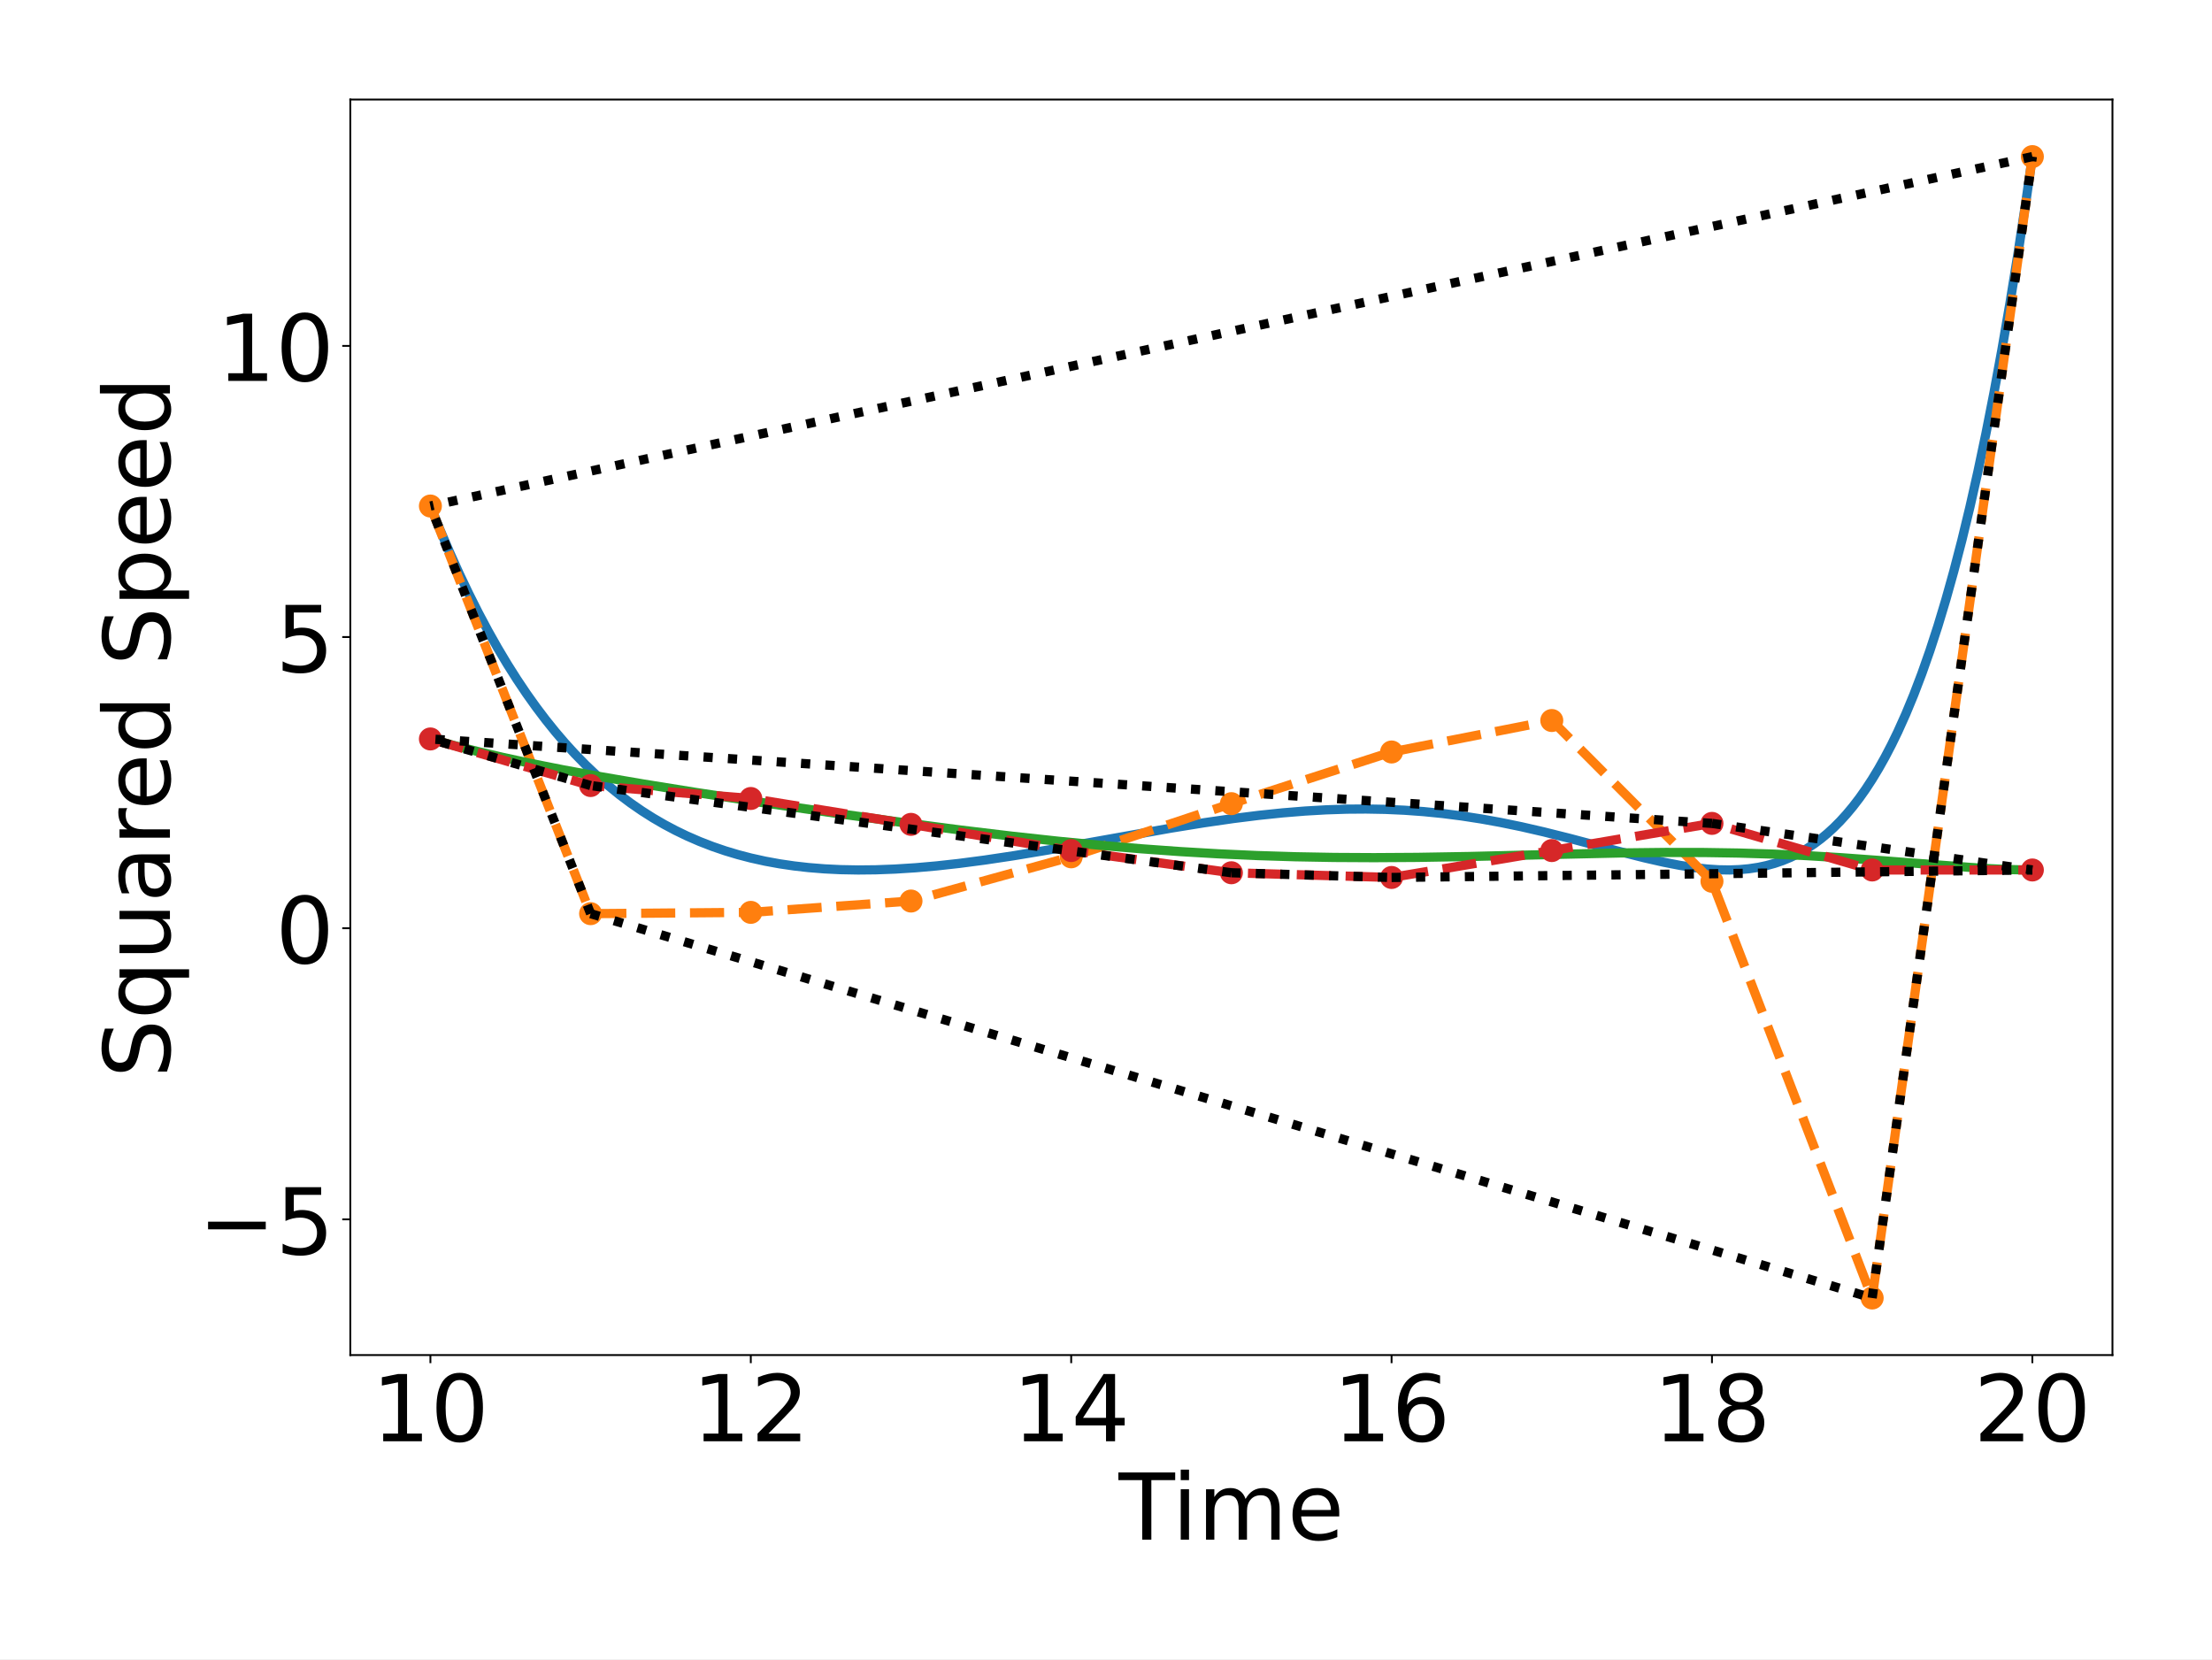
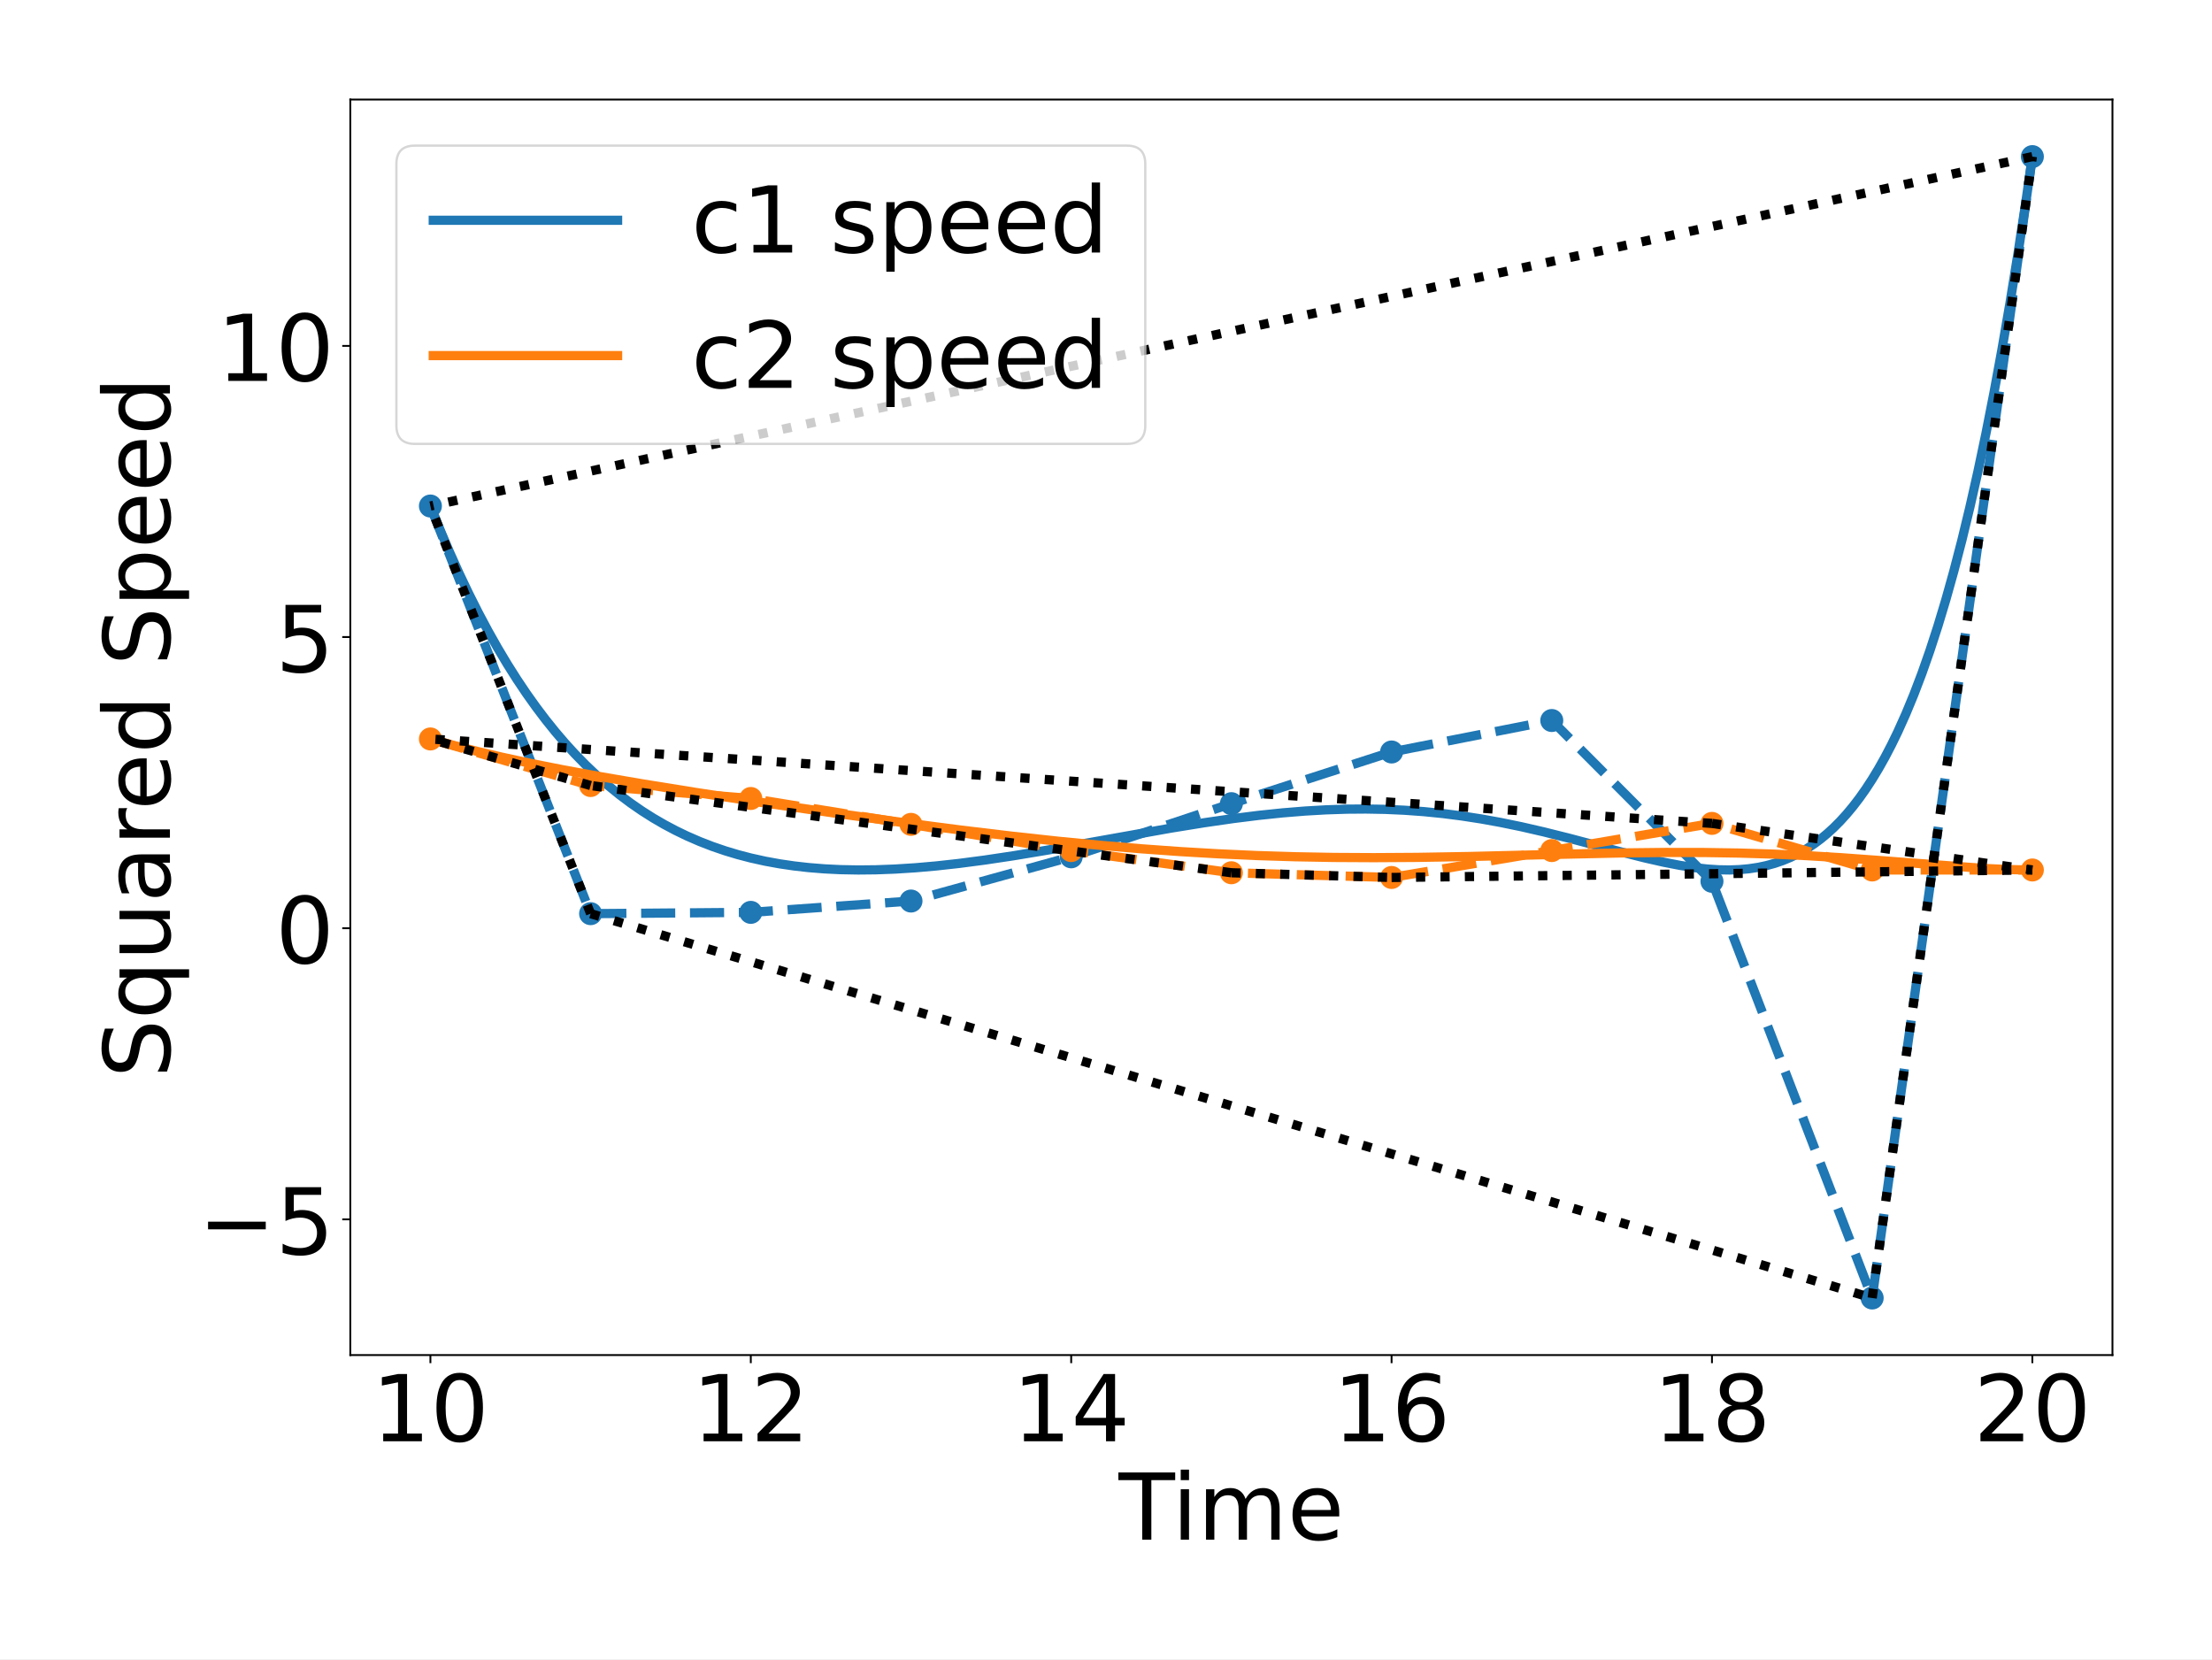
<svg xmlns="http://www.w3.org/2000/svg" xmlns:xlink="http://www.w3.org/1999/xlink" height="720pt" version="1.1" viewBox="0 0 959.976 720" width="959.976pt">
  <defs>
    <style type="text/css">
*{stroke-linecap:butt;stroke-linejoin:round;}
  </style>
  </defs>
  <g id="figure_1">
    <g id="patch_1">
      <path d="M 0 720  L 959.976 720  L 959.976 0  L 0 0  z " style="fill:#ffffff;" />
    </g>
    <g id="axes_1">
      <g id="patch_2">
        <path d="M 152.03 588.04  L 916.776 588.04  L 916.776 43.2  L 152.03 43.2  z " style="fill:#ffffff;" />
      </g>
      <g id="matplotlib.axis_1">
        <g id="xtick_1">
          <g id="line2d_1">
            <defs>
-               <path d="M 0 0  L 0 3.5  " id="m58538acb0f" style="stroke:#000000;stroke-width:0.8;" />
-             </defs>
-             <g>
-               <use style="stroke:#000000;stroke-width:0.8;" x="186.791" xlink:href="#m58538acb0f" y="588.04" />
+               <path d="M 0 0  L 0 3.5  " id="m98edae0e9a" style="stroke:#000000;stroke-width:0.8;" />
+             </defs>
+             <g>
+               <use style="stroke:#000000;stroke-width:0.8;" x="186.791" xlink:href="#m98edae0e9a" y="588.04" />
            </g>
          </g>
          <g id="text_1">
            <defs>
              <path d="M 12.406 8.297  L 28.516 8.297  L 28.516 63.922  L 10.984 60.406  L 10.984 69.391  L 28.422 72.906  L 38.281 72.906  L 38.281 8.297  L 54.391 8.297  L 54.391 0  L 12.406 0  z " id="DejaVuSans-49" />
              <path d="M 31.781 66.406  Q 24.172 66.406 20.328 58.906  Q 16.5 51.422 16.5 36.375  Q 16.5 21.391 20.328 13.891  Q 24.172 6.391 31.781 6.391  Q 39.453 6.391 43.281 13.891  Q 47.125 21.391 47.125 36.375  Q 47.125 51.422 43.281 58.906  Q 39.453 66.406 31.781 66.406  z M 31.781 74.219  Q 44.047 74.219 50.516 64.516  Q 56.984 54.828 56.984 36.375  Q 56.984 17.969 50.516 8.266  Q 44.047 -1.422 31.781 -1.422  Q 19.531 -1.422 13.062 8.266  Q 6.594 17.969 6.594 36.375  Q 6.594 54.828 13.062 64.516  Q 19.531 74.219 31.781 74.219  z " id="DejaVuSans-48" />
            </defs>
            <g transform="translate(161.3412 625.4338)scale(0.4 -0.4)">
              <use xlink:href="#DejaVuSans-49" />
              <use x="63.623" xlink:href="#DejaVuSans-48" />
            </g>
          </g>
        </g>
        <g id="xtick_2">
          <g id="line2d_2">
            <g>
-               <use style="stroke:#000000;stroke-width:0.8;" x="325.836" xlink:href="#m58538acb0f" y="588.04" />
+               <use style="stroke:#000000;stroke-width:0.8;" x="325.836" xlink:href="#m98edae0e9a" y="588.04" />
            </g>
          </g>
          <g id="text_2">
            <defs>
              <path d="M 19.188 8.297  L 53.609 8.297  L 53.609 0  L 7.328 0  L 7.328 8.297  Q 12.938 14.109 22.625 23.891  Q 32.328 33.688 34.812 36.531  Q 39.547 41.844 41.422 45.531  Q 43.312 49.219 43.312 52.781  Q 43.312 58.594 39.234 62.25  Q 35.156 65.922 28.609 65.922  Q 23.969 65.922 18.812 64.312  Q 13.672 62.703 7.812 59.422  L 7.812 69.391  Q 13.766 71.781 18.938 73  Q 24.125 74.219 28.422 74.219  Q 39.75 74.219 46.484 68.547  Q 53.219 62.891 53.219 53.422  Q 53.219 48.922 51.531 44.891  Q 49.859 40.875 45.406 35.406  Q 44.188 33.984 37.641 27.219  Q 31.109 20.453 19.188 8.297  z " id="DejaVuSans-50" />
            </defs>
            <g transform="translate(300.3859 625.4338)scale(0.4 -0.4)">
              <use xlink:href="#DejaVuSans-49" />
              <use x="63.623" xlink:href="#DejaVuSans-50" />
            </g>
          </g>
        </g>
        <g id="xtick_3">
          <g id="line2d_3">
            <g>
-               <use style="stroke:#000000;stroke-width:0.8;" x="464.881" xlink:href="#m58538acb0f" y="588.04" />
+               <use style="stroke:#000000;stroke-width:0.8;" x="464.881" xlink:href="#m98edae0e9a" y="588.04" />
            </g>
          </g>
          <g id="text_3">
            <defs>
              <path d="M 37.797 64.312  L 12.891 25.391  L 37.797 25.391  z M 35.203 72.906  L 47.609 72.906  L 47.609 25.391  L 58.016 25.391  L 58.016 17.188  L 47.609 17.188  L 47.609 0  L 37.797 0  L 37.797 17.188  L 4.891 17.188  L 4.891 26.703  z " id="DejaVuSans-52" />
            </defs>
            <g transform="translate(439.4306 625.4338)scale(0.4 -0.4)">
              <use xlink:href="#DejaVuSans-49" />
              <use x="63.623" xlink:href="#DejaVuSans-52" />
            </g>
          </g>
        </g>
        <g id="xtick_4">
          <g id="line2d_4">
            <g>
-               <use style="stroke:#000000;stroke-width:0.8;" x="603.925" xlink:href="#m58538acb0f" y="588.04" />
+               <use style="stroke:#000000;stroke-width:0.8;" x="603.925" xlink:href="#m98edae0e9a" y="588.04" />
            </g>
          </g>
          <g id="text_4">
            <defs>
              <path d="M 33.016 40.375  Q 26.375 40.375 22.484 35.828  Q 18.609 31.297 18.609 23.391  Q 18.609 15.531 22.484 10.953  Q 26.375 6.391 33.016 6.391  Q 39.656 6.391 43.531 10.953  Q 47.406 15.531 47.406 23.391  Q 47.406 31.297 43.531 35.828  Q 39.656 40.375 33.016 40.375  z M 52.594 71.297  L 52.594 62.312  Q 48.875 64.062 45.094 64.984  Q 41.312 65.922 37.594 65.922  Q 27.828 65.922 22.672 59.328  Q 17.531 52.734 16.797 39.406  Q 19.672 43.656 24.016 45.922  Q 28.375 48.188 33.594 48.188  Q 44.578 48.188 50.953 41.516  Q 57.328 34.859 57.328 23.391  Q 57.328 12.156 50.688 5.359  Q 44.047 -1.422 33.016 -1.422  Q 20.359 -1.422 13.672 8.266  Q 6.984 17.969 6.984 36.375  Q 6.984 53.656 15.188 63.938  Q 23.391 74.219 37.203 74.219  Q 40.922 74.219 44.703 73.484  Q 48.484 72.75 52.594 71.297  z " id="DejaVuSans-54" />
            </defs>
            <g transform="translate(578.4754 625.4338)scale(0.4 -0.4)">
              <use xlink:href="#DejaVuSans-49" />
              <use x="63.623" xlink:href="#DejaVuSans-54" />
            </g>
          </g>
        </g>
        <g id="xtick_5">
          <g id="line2d_5">
            <g>
-               <use style="stroke:#000000;stroke-width:0.8;" x="742.97" xlink:href="#m58538acb0f" y="588.04" />
+               <use style="stroke:#000000;stroke-width:0.8;" x="742.97" xlink:href="#m98edae0e9a" y="588.04" />
            </g>
          </g>
          <g id="text_5">
            <defs>
              <path d="M 31.781 34.625  Q 24.75 34.625 20.719 30.859  Q 16.703 27.094 16.703 20.516  Q 16.703 13.922 20.719 10.156  Q 24.75 6.391 31.781 6.391  Q 38.812 6.391 42.859 10.172  Q 46.922 13.969 46.922 20.516  Q 46.922 27.094 42.891 30.859  Q 38.875 34.625 31.781 34.625  z M 21.922 38.812  Q 15.578 40.375 12.031 44.719  Q 8.5 49.078 8.5 55.328  Q 8.5 64.062 14.719 69.141  Q 20.953 74.219 31.781 74.219  Q 42.672 74.219 48.875 69.141  Q 55.078 64.062 55.078 55.328  Q 55.078 49.078 51.531 44.719  Q 48 40.375 41.703 38.812  Q 48.828 37.156 52.797 32.312  Q 56.781 27.484 56.781 20.516  Q 56.781 9.906 50.312 4.234  Q 43.844 -1.422 31.781 -1.422  Q 19.734 -1.422 13.25 4.234  Q 6.781 9.906 6.781 20.516  Q 6.781 27.484 10.781 32.312  Q 14.797 37.156 21.922 38.812  z M 18.312 54.391  Q 18.312 48.734 21.844 45.562  Q 25.391 42.391 31.781 42.391  Q 38.141 42.391 41.719 45.562  Q 45.312 48.734 45.312 54.391  Q 45.312 60.062 41.719 63.234  Q 38.141 66.406 31.781 66.406  Q 25.391 66.406 21.844 63.234  Q 18.312 60.062 18.312 54.391  z " id="DejaVuSans-56" />
            </defs>
            <g transform="translate(717.5201 625.4338)scale(0.4 -0.4)">
              <use xlink:href="#DejaVuSans-49" />
              <use x="63.623" xlink:href="#DejaVuSans-56" />
            </g>
          </g>
        </g>
        <g id="xtick_6">
          <g id="line2d_6">
            <g>
-               <use style="stroke:#000000;stroke-width:0.8;" x="882.015" xlink:href="#m58538acb0f" y="588.04" />
+               <use style="stroke:#000000;stroke-width:0.8;" x="882.015" xlink:href="#m98edae0e9a" y="588.04" />
            </g>
          </g>
          <g id="text_6">
            <g transform="translate(856.5648 625.4338)scale(0.4 -0.4)">
              <use xlink:href="#DejaVuSans-50" />
              <use x="63.623" xlink:href="#DejaVuSans-48" />
            </g>
          </g>
        </g>
        <g id="text_7">
          <defs>
            <path d="M -0.297 72.906  L 61.375 72.906  L 61.375 64.594  L 35.5 64.594  L 35.5 0  L 25.594 0  L 25.594 64.594  L -0.297 64.594  z " id="DejaVuSans-84" />
            <path d="M 9.422 54.688  L 18.406 54.688  L 18.406 0  L 9.422 0  z M 9.422 75.984  L 18.406 75.984  L 18.406 64.594  L 9.422 64.594  z " id="DejaVuSans-105" />
            <path d="M 52 44.188  Q 55.375 50.25 60.062 53.125  Q 64.75 56 71.094 56  Q 79.641 56 84.281 50.016  Q 88.922 44.047 88.922 33.016  L 88.922 0  L 79.891 0  L 79.891 32.719  Q 79.891 40.578 77.094 44.375  Q 74.312 48.188 68.609 48.188  Q 61.625 48.188 57.562 43.547  Q 53.516 38.922 53.516 30.906  L 53.516 0  L 44.484 0  L 44.484 32.719  Q 44.484 40.625 41.703 44.406  Q 38.922 48.188 33.109 48.188  Q 26.219 48.188 22.156 43.531  Q 18.109 38.875 18.109 30.906  L 18.109 0  L 9.078 0  L 9.078 54.688  L 18.109 54.688  L 18.109 46.188  Q 21.188 51.219 25.484 53.609  Q 29.781 56 35.688 56  Q 41.656 56 45.828 52.969  Q 50 49.953 52 44.188  z " id="DejaVuSans-109" />
            <path d="M 56.203 29.594  L 56.203 25.203  L 14.891 25.203  Q 15.484 15.922 20.484 11.062  Q 25.484 6.203 34.422 6.203  Q 39.594 6.203 44.453 7.469  Q 49.312 8.734 54.109 11.281  L 54.109 2.781  Q 49.266 0.734 44.188 -0.344  Q 39.109 -1.422 33.891 -1.422  Q 20.797 -1.422 13.156 6.188  Q 5.516 13.812 5.516 26.812  Q 5.516 40.234 12.766 48.109  Q 20.016 56 32.328 56  Q 43.359 56 49.781 48.891  Q 56.203 41.797 56.203 29.594  z M 47.219 32.234  Q 47.125 39.594 43.094 43.984  Q 39.062 48.391 32.422 48.391  Q 24.906 48.391 20.391 44.141  Q 15.875 39.891 15.188 32.172  z " id="DejaVuSans-101" />
          </defs>
          <g transform="translate(485.4686 668.1463)scale(0.4 -0.4)">
            <use xlink:href="#DejaVuSans-84" />
            <use x="57.959" xlink:href="#DejaVuSans-105" />
            <use x="85.742" xlink:href="#DejaVuSans-109" />
            <use x="183.154" xlink:href="#DejaVuSans-101" />
          </g>
        </g>
      </g>
      <g id="matplotlib.axis_2">
        <g id="ytick_1">
          <g id="line2d_7">
            <defs>
-               <path d="M 0 0  L -3.5 0  " id="mdef834d5b6" style="stroke:#000000;stroke-width:0.8;" />
-             </defs>
-             <g>
-               <use style="stroke:#000000;stroke-width:0.8;" x="152.03" xlink:href="#mdef834d5b6" y="529.159" />
+               <path d="M 0 0  L -3.5 0  " id="mde7b6e616e" style="stroke:#000000;stroke-width:0.8;" />
+             </defs>
+             <g>
+               <use style="stroke:#000000;stroke-width:0.8;" x="152.03" xlink:href="#mde7b6e616e" y="529.159" />
            </g>
          </g>
          <g id="text_8">
            <defs>
              <path d="M 10.594 35.5  L 73.188 35.5  L 73.188 27.203  L 10.594 27.203  z " id="DejaVuSans-8722" />
              <path d="M 10.797 72.906  L 49.516 72.906  L 49.516 64.594  L 19.828 64.594  L 19.828 46.734  Q 21.969 47.469 24.109 47.828  Q 26.266 48.188 28.422 48.188  Q 40.625 48.188 47.75 41.5  Q 54.891 34.812 54.891 23.391  Q 54.891 11.625 47.562 5.094  Q 40.234 -1.422 26.906 -1.422  Q 22.312 -1.422 17.547 -0.641  Q 12.797 0.141 7.719 1.703  L 7.719 11.625  Q 12.109 9.234 16.797 8.062  Q 21.484 6.891 26.703 6.891  Q 35.156 6.891 40.078 11.328  Q 45.016 15.766 45.016 23.391  Q 45.016 31 40.078 35.438  Q 35.156 39.891 26.703 39.891  Q 22.75 39.891 18.812 39.016  Q 14.891 38.141 10.797 36.281  z " id="DejaVuSans-53" />
            </defs>
            <g transform="translate(86.06125 544.3557)scale(0.4 -0.4)">
              <use xlink:href="#DejaVuSans-8722" />
              <use x="83.789" xlink:href="#DejaVuSans-53" />
            </g>
          </g>
        </g>
        <g id="ytick_2">
          <g id="line2d_8">
            <g>
-               <use style="stroke:#000000;stroke-width:0.8;" x="152.03" xlink:href="#mdef834d5b6" y="402.805" />
+               <use style="stroke:#000000;stroke-width:0.8;" x="152.03" xlink:href="#mde7b6e616e" y="402.805" />
            </g>
          </g>
          <g id="text_9">
            <g transform="translate(119.58 418.0014)scale(0.4 -0.4)">
              <use xlink:href="#DejaVuSans-48" />
            </g>
          </g>
        </g>
        <g id="ytick_3">
          <g id="line2d_9">
            <g>
-               <use style="stroke:#000000;stroke-width:0.8;" x="152.03" xlink:href="#mdef834d5b6" y="276.45" />
+               <use style="stroke:#000000;stroke-width:0.8;" x="152.03" xlink:href="#mde7b6e616e" y="276.45" />
            </g>
          </g>
          <g id="text_10">
            <g transform="translate(119.58 291.647)scale(0.4 -0.4)">
              <use xlink:href="#DejaVuSans-53" />
            </g>
          </g>
        </g>
        <g id="ytick_4">
          <g id="line2d_10">
            <g>
-               <use style="stroke:#000000;stroke-width:0.8;" x="152.03" xlink:href="#mdef834d5b6" y="150.096" />
+               <use style="stroke:#000000;stroke-width:0.8;" x="152.03" xlink:href="#mde7b6e616e" y="150.096" />
            </g>
          </g>
          <g id="text_11">
            <g transform="translate(94.13 165.2927)scale(0.4 -0.4)">
              <use xlink:href="#DejaVuSans-49" />
              <use x="63.623" xlink:href="#DejaVuSans-48" />
            </g>
          </g>
        </g>
        <g id="text_12">
          <defs>
            <path d="M 53.516 70.516  L 53.516 60.891  Q 47.906 63.578 42.922 64.891  Q 37.938 66.219 33.297 66.219  Q 25.25 66.219 20.875 63.094  Q 16.5 59.969 16.5 54.203  Q 16.5 49.359 19.406 46.891  Q 22.312 44.438 30.422 42.922  L 36.375 41.703  Q 47.406 39.594 52.656 34.297  Q 57.906 29 57.906 20.125  Q 57.906 9.516 50.797 4.047  Q 43.703 -1.422 29.984 -1.422  Q 24.812 -1.422 18.969 -0.25  Q 13.141 0.922 6.891 3.219  L 6.891 13.375  Q 12.891 10.016 18.656 8.297  Q 24.422 6.594 29.984 6.594  Q 38.422 6.594 43.016 9.906  Q 47.609 13.234 47.609 19.391  Q 47.609 24.75 44.312 27.781  Q 41.016 30.812 33.5 32.328  L 27.484 33.5  Q 16.453 35.688 11.516 40.375  Q 6.594 45.062 6.594 53.422  Q 6.594 63.094 13.406 68.656  Q 20.219 74.219 32.172 74.219  Q 37.312 74.219 42.625 73.281  Q 47.953 72.359 53.516 70.516  z " id="DejaVuSans-83" />
            <path d="M 14.797 27.297  Q 14.797 17.391 18.875 11.75  Q 22.953 6.109 30.078 6.109  Q 37.203 6.109 41.297 11.75  Q 45.406 17.391 45.406 27.297  Q 45.406 37.203 41.297 42.844  Q 37.203 48.484 30.078 48.484  Q 22.953 48.484 18.875 42.844  Q 14.797 37.203 14.797 27.297  z M 45.406 8.203  Q 42.578 3.328 38.25 0.953  Q 33.938 -1.422 27.875 -1.422  Q 17.969 -1.422 11.734 6.484  Q 5.516 14.406 5.516 27.297  Q 5.516 40.188 11.734 48.094  Q 17.969 56 27.875 56  Q 33.938 56 38.25 53.625  Q 42.578 51.266 45.406 46.391  L 45.406 54.688  L 54.391 54.688  L 54.391 -20.797  L 45.406 -20.797  z " id="DejaVuSans-113" />
            <path d="M 8.5 21.578  L 8.5 54.688  L 17.484 54.688  L 17.484 21.922  Q 17.484 14.156 20.5 10.266  Q 23.531 6.391 29.594 6.391  Q 36.859 6.391 41.078 11.031  Q 45.312 15.672 45.312 23.688  L 45.312 54.688  L 54.297 54.688  L 54.297 0  L 45.312 0  L 45.312 8.406  Q 42.047 3.422 37.719 1  Q 33.406 -1.422 27.688 -1.422  Q 18.266 -1.422 13.375 4.438  Q 8.5 10.297 8.5 21.578  z M 31.109 56  z " id="DejaVuSans-117" />
            <path d="M 34.281 27.484  Q 23.391 27.484 19.188 25  Q 14.984 22.516 14.984 16.5  Q 14.984 11.719 18.141 8.906  Q 21.297 6.109 26.703 6.109  Q 34.188 6.109 38.703 11.406  Q 43.219 16.703 43.219 25.484  L 43.219 27.484  z M 52.203 31.203  L 52.203 0  L 43.219 0  L 43.219 8.297  Q 40.141 3.328 35.547 0.953  Q 30.953 -1.422 24.312 -1.422  Q 15.922 -1.422 10.953 3.297  Q 6 8.016 6 15.922  Q 6 25.141 12.172 29.828  Q 18.359 34.516 30.609 34.516  L 43.219 34.516  L 43.219 35.406  Q 43.219 41.609 39.141 45  Q 35.062 48.391 27.688 48.391  Q 23 48.391 18.547 47.266  Q 14.109 46.141 10.016 43.891  L 10.016 52.203  Q 14.938 54.109 19.578 55.047  Q 24.219 56 28.609 56  Q 40.484 56 46.344 49.844  Q 52.203 43.703 52.203 31.203  z " id="DejaVuSans-97" />
            <path d="M 41.109 46.297  Q 39.594 47.172 37.812 47.578  Q 36.031 48 33.891 48  Q 26.266 48 22.188 43.047  Q 18.109 38.094 18.109 28.812  L 18.109 0  L 9.078 0  L 9.078 54.688  L 18.109 54.688  L 18.109 46.188  Q 20.953 51.172 25.484 53.578  Q 30.031 56 36.531 56  Q 37.453 56 38.578 55.875  Q 39.703 55.766 41.062 55.516  z " id="DejaVuSans-114" />
            <path d="M 45.406 46.391  L 45.406 75.984  L 54.391 75.984  L 54.391 0  L 45.406 0  L 45.406 8.203  Q 42.578 3.328 38.25 0.953  Q 33.938 -1.422 27.875 -1.422  Q 17.969 -1.422 11.734 6.484  Q 5.516 14.406 5.516 27.297  Q 5.516 40.188 11.734 48.094  Q 17.969 56 27.875 56  Q 33.938 56 38.25 53.625  Q 42.578 51.266 45.406 46.391  z M 14.797 27.297  Q 14.797 17.391 18.875 11.75  Q 22.953 6.109 30.078 6.109  Q 37.203 6.109 41.297 11.75  Q 45.406 17.391 45.406 27.297  Q 45.406 37.203 41.297 42.844  Q 37.203 48.484 30.078 48.484  Q 22.953 48.484 18.875 42.844  Q 14.797 37.203 14.797 27.297  z " id="DejaVuSans-100" />
            <path id="DejaVuSans-32" />
            <path d="M 18.109 8.203  L 18.109 -20.797  L 9.078 -20.797  L 9.078 54.688  L 18.109 54.688  L 18.109 46.391  Q 20.953 51.266 25.266 53.625  Q 29.594 56 35.594 56  Q 45.562 56 51.781 48.094  Q 58.016 40.188 58.016 27.297  Q 58.016 14.406 51.781 6.484  Q 45.562 -1.422 35.594 -1.422  Q 29.594 -1.422 25.266 0.953  Q 20.953 3.328 18.109 8.203  z M 48.688 27.297  Q 48.688 37.203 44.609 42.844  Q 40.531 48.484 33.406 48.484  Q 26.266 48.484 22.188 42.844  Q 18.109 37.203 18.109 27.297  Q 18.109 17.391 22.188 11.75  Q 26.266 6.109 33.406 6.109  Q 40.531 6.109 44.609 11.75  Q 48.688 17.391 48.688 27.297  z " id="DejaVuSans-112" />
          </defs>
          <g transform="translate(73.7425 467.7794)rotate(-90)scale(0.4 -0.4)">
            <use xlink:href="#DejaVuSans-83" />
            <use x="63.477" xlink:href="#DejaVuSans-113" />
            <use x="126.953" xlink:href="#DejaVuSans-117" />
            <use x="190.332" xlink:href="#DejaVuSans-97" />
            <use x="251.611" xlink:href="#DejaVuSans-114" />
            <use x="290.475" xlink:href="#DejaVuSans-101" />
            <use x="351.998" xlink:href="#DejaVuSans-100" />
            <use x="415.475" xlink:href="#DejaVuSans-32" />
            <use x="447.262" xlink:href="#DejaVuSans-83" />
            <use x="510.738" xlink:href="#DejaVuSans-112" />
            <use x="574.215" xlink:href="#DejaVuSans-101" />
            <use x="635.738" xlink:href="#DejaVuSans-101" />
            <use x="697.262" xlink:href="#DejaVuSans-100" />
          </g>
        </g>
      </g>
      <g id="line2d_11">
-         <path clip-path="url(#p3129de0ad6)" d="M 186.791 219.591  L 190.963 229.921  L 195.134 239.703  L 199.305 248.962  L 203.477 257.721  L 207.648 266.003  L 211.819 273.832  L 215.991 281.226  L 220.162 288.208  L 224.333 294.795  L 228.505 301.007  L 232.676 306.86  L 236.847 312.372  L 241.019 317.558  L 245.19 322.434  L 249.361 327.014  L 254.228 332.002  L 259.094 336.627  L 263.961 340.909  L 268.828 344.867  L 273.694 348.518  L 278.561 351.88  L 283.427 354.967  L 288.294 357.796  L 293.16 360.38  L 298.027 362.734  L 303.589 365.156  L 309.151 367.311  L 314.712 369.215  L 320.274 370.885  L 325.836 372.334  L 332.093 373.719  L 338.35 374.861  L 344.607 375.778  L 350.864 376.487  L 357.816 377.048  L 364.768 377.389  L 372.416 377.532  L 380.063 377.454  L 388.406 377.14  L 397.444 376.562  L 406.482 375.763  L 416.215 374.69  L 427.339 373.234  L 439.853 371.359  L 454.452 368.938  L 475.309 365.225  L 507.985 359.406  L 522.584 357.04  L 535.098 355.229  L 546.222 353.834  L 556.65 352.749  L 566.383 351.958  L 575.421 351.436  L 584.459 351.137  L 592.802 351.074  L 601.144 351.225  L 609.487 351.599  L 617.83 352.202  L 626.173 353.036  L 634.515 354.103  L 642.858 355.395  L 651.201 356.904  L 660.238 358.764  L 669.972 360.999  L 681.095 363.782  L 701.952 369.299  L 713.771 372.292  L 722.113 374.181  L 729.066 375.527  L 735.323 376.499  L 740.884 377.123  L 745.751 377.447  L 750.618 377.529  L 754.789 377.38  L 758.96 377.003  L 763.132 376.372  L 766.608 375.632  L 770.084 374.68  L 773.56 373.499  L 777.036 372.068  L 780.512 370.369  L 783.988 368.382  L 787.464 366.084  L 790.245 364.007  L 793.026 361.705  L 795.807 359.165  L 798.588 356.374  L 801.369 353.319  L 804.15 349.986  L 806.931 346.36  L 809.712 342.426  L 812.492 338.168  L 815.273 333.57  L 818.054 328.617  L 820.835 323.289  L 823.616 317.57  L 827.092 309.842  L 830.568 301.436  L 834.044 292.311  L 837.521 282.428  L 840.997 271.744  L 844.473 260.215  L 847.949 247.794  L 851.425 234.433  L 854.901 220.082  L 858.377 204.691  L 861.853 188.203  L 865.329 170.565  L 868.806 151.716  L 872.282 131.598  L 875.758 110.147  L 879.234 87.297  L 882.015 67.965  L 882.015 67.965  " style="fill:none;stroke:#1f77b4;stroke-linecap:square;stroke-width:4;" />
+         <path clip-path="url(#pd16df1a6cb)" d="M 186.791 219.591  L 190.963 229.921  L 195.134 239.703  L 199.305 248.962  L 203.477 257.721  L 207.648 266.003  L 211.819 273.832  L 215.991 281.226  L 220.162 288.208  L 224.333 294.795  L 228.505 301.007  L 232.676 306.86  L 236.847 312.372  L 241.019 317.558  L 245.19 322.434  L 249.361 327.014  L 254.228 332.002  L 259.094 336.627  L 263.961 340.909  L 268.828 344.867  L 273.694 348.518  L 278.561 351.88  L 283.427 354.967  L 288.294 357.796  L 293.16 360.38  L 298.027 362.734  L 303.589 365.156  L 309.151 367.311  L 314.712 369.215  L 320.274 370.885  L 325.836 372.334  L 332.093 373.719  L 338.35 374.861  L 344.607 375.778  L 350.864 376.487  L 357.816 377.048  L 364.768 377.389  L 372.416 377.532  L 380.063 377.454  L 388.406 377.14  L 397.444 376.562  L 406.482 375.763  L 416.215 374.69  L 427.339 373.234  L 439.853 371.359  L 454.452 368.938  L 475.309 365.225  L 507.985 359.406  L 522.584 357.04  L 535.098 355.229  L 546.222 353.834  L 556.65 352.749  L 566.383 351.958  L 575.421 351.436  L 584.459 351.137  L 592.802 351.074  L 601.144 351.225  L 609.487 351.599  L 617.83 352.202  L 626.173 353.036  L 634.515 354.103  L 642.858 355.395  L 651.201 356.904  L 660.238 358.764  L 669.972 360.999  L 681.095 363.782  L 701.952 369.299  L 713.771 372.292  L 722.113 374.181  L 729.066 375.527  L 735.323 376.499  L 740.884 377.123  L 745.751 377.447  L 750.618 377.529  L 754.789 377.38  L 758.96 377.003  L 763.132 376.372  L 766.608 375.632  L 770.084 374.68  L 773.56 373.499  L 777.036 372.068  L 780.512 370.369  L 783.988 368.382  L 787.464 366.084  L 790.245 364.007  L 793.026 361.705  L 795.807 359.165  L 798.588 356.374  L 801.369 353.319  L 804.15 349.986  L 806.931 346.36  L 809.712 342.426  L 812.492 338.168  L 815.273 333.57  L 818.054 328.617  L 820.835 323.289  L 823.616 317.57  L 827.092 309.842  L 830.568 301.436  L 834.044 292.311  L 837.521 282.428  L 840.997 271.744  L 844.473 260.215  L 847.949 247.794  L 851.425 234.433  L 854.901 220.082  L 858.377 204.691  L 861.853 188.203  L 865.329 170.565  L 868.806 151.716  L 872.282 131.598  L 875.758 110.147  L 879.234 87.297  L 882.015 67.965  L 882.015 67.965  " style="fill:none;stroke:#1f77b4;stroke-linecap:square;stroke-width:4;" />
      </g>
      <g id="line2d_12">
-         <path clip-path="url(#p3129de0ad6)" d="M 186.791 219.591  L 256.314 396.487  L 325.836 395.925  L 395.358 391.011  L 464.881 371.818  L 534.403 348.753  L 603.925 326.33  L 673.448 312.672  L 742.97 382.447  L 812.492 563.275  L 882.015 67.965  " style="fill:none;stroke:#ff7f0e;stroke-dasharray:14.8,6.4;stroke-dashoffset:0;stroke-width:4;" />
+         <path clip-path="url(#pd16df1a6cb)" d="M 186.791 219.591  L 256.314 396.487  L 325.836 395.925  L 395.358 391.011  L 464.881 371.818  L 534.403 348.753  L 603.925 326.33  L 673.448 312.672  L 742.97 382.447  L 812.492 563.275  L 882.015 67.965  " style="fill:none;stroke:#1f77b4;stroke-dasharray:14.8,6.4;stroke-dashoffset:0;stroke-width:4;" />
        <defs>
-           <path d="M 0 4.5  C 1.193 4.5 2.338 4.026 3.182 3.182  C 4.026 2.338 4.5 1.193 4.5 0  C 4.5 -1.193 4.026 -2.338 3.182 -3.182  C 2.338 -4.026 1.193 -4.5 0 -4.5  C -1.193 -4.5 -2.338 -4.026 -3.182 -3.182  C -4.026 -2.338 -4.5 -1.193 -4.5 0  C -4.5 1.193 -4.026 2.338 -3.182 3.182  C -2.338 4.026 -1.193 4.5 0 4.5  z " id="m68541b15f4" style="stroke:#ff7f0e;" />
+           <path d="M 0 4.5  C 1.193 4.5 2.338 4.026 3.182 3.182  C 4.026 2.338 4.5 1.193 4.5 0  C 4.5 -1.193 4.026 -2.338 3.182 -3.182  C 2.338 -4.026 1.193 -4.5 0 -4.5  C -1.193 -4.5 -2.338 -4.026 -3.182 -3.182  C -4.026 -2.338 -4.5 -1.193 -4.5 0  C -4.5 1.193 -4.026 2.338 -3.182 3.182  C -2.338 4.026 -1.193 4.5 0 4.5  z " id="m248aeb59d4" style="stroke:#1f77b4;" />
        </defs>
-         <g clip-path="url(#p3129de0ad6)">
-           <use style="fill:#ff7f0e;stroke:#ff7f0e;" x="186.791" xlink:href="#m68541b15f4" y="219.591" />
-           <use style="fill:#ff7f0e;stroke:#ff7f0e;" x="256.314" xlink:href="#m68541b15f4" y="396.487" />
-           <use style="fill:#ff7f0e;stroke:#ff7f0e;" x="325.836" xlink:href="#m68541b15f4" y="395.925" />
-           <use style="fill:#ff7f0e;stroke:#ff7f0e;" x="395.358" xlink:href="#m68541b15f4" y="391.011" />
-           <use style="fill:#ff7f0e;stroke:#ff7f0e;" x="464.881" xlink:href="#m68541b15f4" y="371.818" />
-           <use style="fill:#ff7f0e;stroke:#ff7f0e;" x="534.403" xlink:href="#m68541b15f4" y="348.753" />
-           <use style="fill:#ff7f0e;stroke:#ff7f0e;" x="603.925" xlink:href="#m68541b15f4" y="326.33" />
-           <use style="fill:#ff7f0e;stroke:#ff7f0e;" x="673.448" xlink:href="#m68541b15f4" y="312.672" />
-           <use style="fill:#ff7f0e;stroke:#ff7f0e;" x="742.97" xlink:href="#m68541b15f4" y="382.447" />
-           <use style="fill:#ff7f0e;stroke:#ff7f0e;" x="812.492" xlink:href="#m68541b15f4" y="563.275" />
-           <use style="fill:#ff7f0e;stroke:#ff7f0e;" x="882.015" xlink:href="#m68541b15f4" y="67.965" />
+         <g clip-path="url(#pd16df1a6cb)">
+           <use style="fill:#1f77b4;stroke:#1f77b4;" x="186.791" xlink:href="#m248aeb59d4" y="219.591" />
+           <use style="fill:#1f77b4;stroke:#1f77b4;" x="256.314" xlink:href="#m248aeb59d4" y="396.487" />
+           <use style="fill:#1f77b4;stroke:#1f77b4;" x="325.836" xlink:href="#m248aeb59d4" y="395.925" />
+           <use style="fill:#1f77b4;stroke:#1f77b4;" x="395.358" xlink:href="#m248aeb59d4" y="391.011" />
+           <use style="fill:#1f77b4;stroke:#1f77b4;" x="464.881" xlink:href="#m248aeb59d4" y="371.818" />
+           <use style="fill:#1f77b4;stroke:#1f77b4;" x="534.403" xlink:href="#m248aeb59d4" y="348.753" />
+           <use style="fill:#1f77b4;stroke:#1f77b4;" x="603.925" xlink:href="#m248aeb59d4" y="326.33" />
+           <use style="fill:#1f77b4;stroke:#1f77b4;" x="673.448" xlink:href="#m248aeb59d4" y="312.672" />
+           <use style="fill:#1f77b4;stroke:#1f77b4;" x="742.97" xlink:href="#m248aeb59d4" y="382.447" />
+           <use style="fill:#1f77b4;stroke:#1f77b4;" x="812.492" xlink:href="#m248aeb59d4" y="563.275" />
+           <use style="fill:#1f77b4;stroke:#1f77b4;" x="882.015" xlink:href="#m248aeb59d4" y="67.965" />
        </g>
      </g>
      <g id="line2d_13">
-         <path clip-path="url(#p3129de0ad6)" d="M 186.791 320.674  L 196.524 323.382  L 206.953 326.04  L 218.076 328.641  L 230.59 331.331  L 244.495 334.085  L 260.485 337.018  L 279.256 340.228  L 302.198 343.916  L 330.702 348.265  L 362.683 352.919  L 391.882 356.954  L 416.91 360.199  L 439.157 362.865  L 459.319 365.06  L 478.09 366.88  L 495.47 368.349  L 512.156 369.546  L 528.841 370.521  L 545.527 371.27  L 562.212 371.791  L 578.897 372.091  L 596.278 372.185  L 615.049 372.066  L 637.296 371.691  L 671.362 370.855  L 703.342 370.142  L 722.809 369.924  L 739.494 369.951  L 754.789 370.191  L 769.389 370.636  L 783.988 371.301  L 799.283 372.221  L 816.664 373.494  L 860.463 376.83  L 870.891 377.325  L 879.929 377.526  L 882.015 377.534  L 882.015 377.534  " style="fill:none;stroke:#2ca02c;stroke-linecap:square;stroke-width:4;" />
+         <path clip-path="url(#pd16df1a6cb)" d="M 186.791 320.674  L 196.524 323.382  L 206.953 326.04  L 218.076 328.641  L 230.59 331.331  L 244.495 334.085  L 260.485 337.018  L 279.256 340.228  L 302.198 343.916  L 330.702 348.265  L 362.683 352.919  L 391.882 356.954  L 416.91 360.199  L 439.157 362.865  L 459.319 365.06  L 478.09 366.88  L 495.47 368.349  L 512.156 369.546  L 528.841 370.521  L 545.527 371.27  L 562.212 371.791  L 578.897 372.091  L 596.278 372.185  L 615.049 372.066  L 637.296 371.691  L 671.362 370.855  L 703.342 370.142  L 722.809 369.924  L 739.494 369.951  L 754.789 370.191  L 769.389 370.636  L 783.988 371.301  L 799.283 372.221  L 816.664 373.494  L 860.463 376.83  L 870.891 377.325  L 879.929 377.526  L 882.015 377.534  L 882.015 377.534  " style="fill:none;stroke:#ff7f0e;stroke-linecap:square;stroke-width:4;" />
      </g>
      <g id="line2d_14">
-         <path clip-path="url(#p3129de0ad6)" d="M 186.791 320.674  L 256.314 340.891  L 325.836 346.507  L 395.358 357.738  L 464.881 369.11  L 534.403 378.737  L 603.925 380.783  L 673.448 369.11  L 742.97 357.317  L 812.492 377.534  L 882.015 377.534  " style="fill:none;stroke:#d62728;stroke-dasharray:14.8,6.4;stroke-dashoffset:0;stroke-width:4;" />
+         <path clip-path="url(#pd16df1a6cb)" d="M 186.791 320.674  L 256.314 340.891  L 325.836 346.507  L 395.358 357.738  L 464.881 369.11  L 534.403 378.737  L 603.925 380.783  L 673.448 369.11  L 742.97 357.317  L 812.492 377.534  L 882.015 377.534  " style="fill:none;stroke:#ff7f0e;stroke-dasharray:14.8,6.4;stroke-dashoffset:0;stroke-width:4;" />
        <defs>
-           <path d="M 0 4.5  C 1.193 4.5 2.338 4.026 3.182 3.182  C 4.026 2.338 4.5 1.193 4.5 0  C 4.5 -1.193 4.026 -2.338 3.182 -3.182  C 2.338 -4.026 1.193 -4.5 0 -4.5  C -1.193 -4.5 -2.338 -4.026 -3.182 -3.182  C -4.026 -2.338 -4.5 -1.193 -4.5 0  C -4.5 1.193 -4.026 2.338 -3.182 3.182  C -2.338 4.026 -1.193 4.5 0 4.5  z " id="mda0ac2c767" style="stroke:#d62728;" />
+           <path d="M 0 4.5  C 1.193 4.5 2.338 4.026 3.182 3.182  C 4.026 2.338 4.5 1.193 4.5 0  C 4.5 -1.193 4.026 -2.338 3.182 -3.182  C 2.338 -4.026 1.193 -4.5 0 -4.5  C -1.193 -4.5 -2.338 -4.026 -3.182 -3.182  C -4.026 -2.338 -4.5 -1.193 -4.5 0  C -4.5 1.193 -4.026 2.338 -3.182 3.182  C -2.338 4.026 -1.193 4.5 0 4.5  z " id="me68720fbfc" style="stroke:#ff7f0e;" />
        </defs>
-         <g clip-path="url(#p3129de0ad6)">
-           <use style="fill:#d62728;stroke:#d62728;" x="186.791" xlink:href="#mda0ac2c767" y="320.674" />
-           <use style="fill:#d62728;stroke:#d62728;" x="256.314" xlink:href="#mda0ac2c767" y="340.891" />
-           <use style="fill:#d62728;stroke:#d62728;" x="325.836" xlink:href="#mda0ac2c767" y="346.507" />
-           <use style="fill:#d62728;stroke:#d62728;" x="395.358" xlink:href="#mda0ac2c767" y="357.738" />
-           <use style="fill:#d62728;stroke:#d62728;" x="464.881" xlink:href="#mda0ac2c767" y="369.11" />
-           <use style="fill:#d62728;stroke:#d62728;" x="534.403" xlink:href="#mda0ac2c767" y="378.737" />
-           <use style="fill:#d62728;stroke:#d62728;" x="603.925" xlink:href="#mda0ac2c767" y="380.783" />
-           <use style="fill:#d62728;stroke:#d62728;" x="673.448" xlink:href="#mda0ac2c767" y="369.11" />
-           <use style="fill:#d62728;stroke:#d62728;" x="742.97" xlink:href="#mda0ac2c767" y="357.317" />
-           <use style="fill:#d62728;stroke:#d62728;" x="812.492" xlink:href="#mda0ac2c767" y="377.534" />
-           <use style="fill:#d62728;stroke:#d62728;" x="882.015" xlink:href="#mda0ac2c767" y="377.534" />
+         <g clip-path="url(#pd16df1a6cb)">
+           <use style="fill:#ff7f0e;stroke:#ff7f0e;" x="186.791" xlink:href="#me68720fbfc" y="320.674" />
+           <use style="fill:#ff7f0e;stroke:#ff7f0e;" x="256.314" xlink:href="#me68720fbfc" y="340.891" />
+           <use style="fill:#ff7f0e;stroke:#ff7f0e;" x="325.836" xlink:href="#me68720fbfc" y="346.507" />
+           <use style="fill:#ff7f0e;stroke:#ff7f0e;" x="395.358" xlink:href="#me68720fbfc" y="357.738" />
+           <use style="fill:#ff7f0e;stroke:#ff7f0e;" x="464.881" xlink:href="#me68720fbfc" y="369.11" />
+           <use style="fill:#ff7f0e;stroke:#ff7f0e;" x="534.403" xlink:href="#me68720fbfc" y="378.737" />
+           <use style="fill:#ff7f0e;stroke:#ff7f0e;" x="603.925" xlink:href="#me68720fbfc" y="380.783" />
+           <use style="fill:#ff7f0e;stroke:#ff7f0e;" x="673.448" xlink:href="#me68720fbfc" y="369.11" />
+           <use style="fill:#ff7f0e;stroke:#ff7f0e;" x="742.97" xlink:href="#me68720fbfc" y="357.317" />
+           <use style="fill:#ff7f0e;stroke:#ff7f0e;" x="812.492" xlink:href="#me68720fbfc" y="377.534" />
+           <use style="fill:#ff7f0e;stroke:#ff7f0e;" x="882.015" xlink:href="#me68720fbfc" y="377.534" />
        </g>
      </g>
      <g id="line2d_15">
-         <path clip-path="url(#p3129de0ad6)" d="M 882.015 67.965  L 186.791 219.591  " style="fill:none;stroke:#000000;stroke-dasharray:4,6.6;stroke-dashoffset:0;stroke-width:4;" />
+         <path clip-path="url(#pd16df1a6cb)" d="M 882.015 67.965  L 186.791 219.591  " style="fill:none;stroke:#000000;stroke-dasharray:4,6.6;stroke-dashoffset:0;stroke-width:4;" />
      </g>
      <g id="line2d_16">
-         <path clip-path="url(#p3129de0ad6)" d="M 812.492 563.275  L 882.015 67.965  " style="fill:none;stroke:#000000;stroke-dasharray:4,6.6;stroke-dashoffset:0;stroke-width:4;" />
+         <path clip-path="url(#pd16df1a6cb)" d="M 812.492 563.275  L 882.015 67.965  " style="fill:none;stroke:#000000;stroke-dasharray:4,6.6;stroke-dashoffset:0;stroke-width:4;" />
      </g>
      <g id="line2d_17">
-         <path clip-path="url(#p3129de0ad6)" d="M 256.314 396.487  L 186.791 219.591  " style="fill:none;stroke:#000000;stroke-dasharray:4,6.6;stroke-dashoffset:0;stroke-width:4;" />
+         <path clip-path="url(#pd16df1a6cb)" d="M 256.314 396.487  L 186.791 219.591  " style="fill:none;stroke:#000000;stroke-dasharray:4,6.6;stroke-dashoffset:0;stroke-width:4;" />
      </g>
      <g id="line2d_18">
-         <path clip-path="url(#p3129de0ad6)" d="M 256.314 396.487  L 812.492 563.275  " style="fill:none;stroke:#000000;stroke-dasharray:4,6.6;stroke-dashoffset:0;stroke-width:4;" />
+         <path clip-path="url(#pd16df1a6cb)" d="M 256.314 396.487  L 812.492 563.275  " style="fill:none;stroke:#000000;stroke-dasharray:4,6.6;stroke-dashoffset:0;stroke-width:4;" />
      </g>
      <g id="line2d_19">
-         <path clip-path="url(#p3129de0ad6)" d="M 603.925 380.783  L 882.015 377.534  " style="fill:none;stroke:#000000;stroke-dasharray:4,6.6;stroke-dashoffset:0;stroke-width:4;" />
+         <path clip-path="url(#pd16df1a6cb)" d="M 603.925 380.783  L 882.015 377.534  " style="fill:none;stroke:#000000;stroke-dasharray:4,6.6;stroke-dashoffset:0;stroke-width:4;" />
      </g>
      <g id="line2d_20">
-         <path clip-path="url(#p3129de0ad6)" d="M 256.314 340.891  L 186.791 320.674  " style="fill:none;stroke:#000000;stroke-dasharray:4,6.6;stroke-dashoffset:0;stroke-width:4;" />
+         <path clip-path="url(#pd16df1a6cb)" d="M 256.314 340.891  L 186.791 320.674  " style="fill:none;stroke:#000000;stroke-dasharray:4,6.6;stroke-dashoffset:0;stroke-width:4;" />
      </g>
      <g id="line2d_21">
-         <path clip-path="url(#p3129de0ad6)" d="M 742.97 357.317  L 186.791 320.674  " style="fill:none;stroke:#000000;stroke-dasharray:4,6.6;stroke-dashoffset:0;stroke-width:4;" />
+         <path clip-path="url(#pd16df1a6cb)" d="M 742.97 357.317  L 186.791 320.674  " style="fill:none;stroke:#000000;stroke-dasharray:4,6.6;stroke-dashoffset:0;stroke-width:4;" />
      </g>
      <g id="line2d_22">
-         <path clip-path="url(#p3129de0ad6)" d="M 742.97 357.317  L 882.015 377.534  " style="fill:none;stroke:#000000;stroke-dasharray:4,6.6;stroke-dashoffset:0;stroke-width:4;" />
+         <path clip-path="url(#pd16df1a6cb)" d="M 742.97 357.317  L 882.015 377.534  " style="fill:none;stroke:#000000;stroke-dasharray:4,6.6;stroke-dashoffset:0;stroke-width:4;" />
      </g>
      <g id="line2d_23">
-         <path clip-path="url(#p3129de0ad6)" d="M 534.403 378.737  L 603.925 380.783  " style="fill:none;stroke:#000000;stroke-dasharray:4,6.6;stroke-dashoffset:0;stroke-width:4;" />
+         <path clip-path="url(#pd16df1a6cb)" d="M 534.403 378.737  L 603.925 380.783  " style="fill:none;stroke:#000000;stroke-dasharray:4,6.6;stroke-dashoffset:0;stroke-width:4;" />
      </g>
      <g id="line2d_24">
-         <path clip-path="url(#p3129de0ad6)" d="M 534.403 378.737  L 256.314 340.891  " style="fill:none;stroke:#000000;stroke-dasharray:4,6.6;stroke-dashoffset:0;stroke-width:4;" />
+         <path clip-path="url(#pd16df1a6cb)" d="M 534.403 378.737  L 256.314 340.891  " style="fill:none;stroke:#000000;stroke-dasharray:4,6.6;stroke-dashoffset:0;stroke-width:4;" />
      </g>
      <g id="patch_3">
        <path d="M 152.03 588.04  L 152.03 43.2  " style="fill:none;stroke:#000000;stroke-linecap:square;stroke-linejoin:miter;stroke-width:0.8;" />
      </g>
      <g id="patch_4">
        <path d="M 916.776 588.04  L 916.776 43.2  " style="fill:none;stroke:#000000;stroke-linecap:square;stroke-linejoin:miter;stroke-width:0.8;" />
      </g>
      <g id="patch_5">
        <path d="M 152.03 588.04  L 916.776 588.04  " style="fill:none;stroke:#000000;stroke-linecap:square;stroke-linejoin:miter;stroke-width:0.8;" />
      </g>
      <g id="patch_6">
        <path d="M 152.03 43.2  L 916.776 43.2  " style="fill:none;stroke:#000000;stroke-linecap:square;stroke-linejoin:miter;stroke-width:0.8;" />
+       </g>
+       <g id="legend_1">
+         <g id="patch_7">
+           <path d="M 180.03 192.625  L 489.036 192.625  Q 497.036 192.625 497.036 184.625  L 497.036 71.2  Q 497.036 63.2 489.036 63.2  L 180.03 63.2  Q 172.03 63.2 172.03 71.2  L 172.03 184.625  Q 172.03 192.625 180.03 192.625  z " style="fill:#ffffff;opacity:0.8;stroke:#cccccc;stroke-linejoin:miter;" />
+         </g>
+         <g id="line2d_25">
+           <path d="M 188.03 95.594  L 268.03 95.594  " style="fill:none;stroke:#1f77b4;stroke-linecap:square;stroke-width:4;" />
+         </g>
+         <g id="line2d_26" />
+         <g id="text_13">
+           <defs>
+             <path d="M 48.781 52.594  L 48.781 44.188  Q 44.969 46.297 41.141 47.344  Q 37.312 48.391 33.406 48.391  Q 24.656 48.391 19.812 42.844  Q 14.984 37.312 14.984 27.297  Q 14.984 17.281 19.812 11.734  Q 24.656 6.203 33.406 6.203  Q 37.312 6.203 41.141 7.25  Q 44.969 8.297 48.781 10.406  L 48.781 2.094  Q 45.016 0.344 40.984 -0.531  Q 36.969 -1.422 32.422 -1.422  Q 20.062 -1.422 12.781 6.344  Q 5.516 14.109 5.516 27.297  Q 5.516 40.672 12.859 48.328  Q 20.219 56 33.016 56  Q 37.156 56 41.109 55.141  Q 45.062 54.297 48.781 52.594  z " id="DejaVuSans-99" />
+             <path d="M 44.281 53.078  L 44.281 44.578  Q 40.484 46.531 36.375 47.5  Q 32.281 48.484 27.875 48.484  Q 21.188 48.484 17.844 46.438  Q 14.5 44.391 14.5 40.281  Q 14.5 37.156 16.891 35.375  Q 19.281 33.594 26.516 31.984  L 29.594 31.297  Q 39.156 29.25 43.188 25.516  Q 47.219 21.781 47.219 15.094  Q 47.219 7.469 41.188 3.016  Q 35.156 -1.422 24.609 -1.422  Q 20.219 -1.422 15.453 -0.562  Q 10.688 0.297 5.422 2  L 5.422 11.281  Q 10.406 8.688 15.234 7.391  Q 20.062 6.109 24.812 6.109  Q 31.156 6.109 34.562 8.281  Q 37.984 10.453 37.984 14.406  Q 37.984 18.062 35.516 20.016  Q 33.062 21.969 24.703 23.781  L 21.578 24.516  Q 13.234 26.266 9.516 29.906  Q 5.812 33.547 5.812 39.891  Q 5.812 47.609 11.281 51.797  Q 16.75 56 26.812 56  Q 31.781 56 36.172 55.266  Q 40.578 54.547 44.281 53.078  z " id="DejaVuSans-115" />
+           </defs>
+           <g transform="translate(300.03 109.5938)scale(0.4 -0.4)">
+             <use xlink:href="#DejaVuSans-99" />
+             <use x="54.98" xlink:href="#DejaVuSans-49" />
+             <use x="118.604" xlink:href="#DejaVuSans-32" />
+             <use x="150.391" xlink:href="#DejaVuSans-115" />
+             <use x="202.49" xlink:href="#DejaVuSans-112" />
+             <use x="265.967" xlink:href="#DejaVuSans-101" />
+             <use x="327.49" xlink:href="#DejaVuSans-101" />
+             <use x="389.014" xlink:href="#DejaVuSans-100" />
+           </g>
+         </g>
+         <g id="line2d_27">
+           <path d="M 188.03 154.306  L 268.03 154.306  " style="fill:none;stroke:#ff7f0e;stroke-linecap:square;stroke-width:4;" />
+         </g>
+         <g id="line2d_28" />
+         <g id="text_14">
+           <g transform="translate(300.03 168.3063)scale(0.4 -0.4)">
+             <use xlink:href="#DejaVuSans-99" />
+             <use x="54.98" xlink:href="#DejaVuSans-50" />
+             <use x="118.604" xlink:href="#DejaVuSans-32" />
+             <use x="150.391" xlink:href="#DejaVuSans-115" />
+             <use x="202.49" xlink:href="#DejaVuSans-112" />
+             <use x="265.967" xlink:href="#DejaVuSans-101" />
+             <use x="327.49" xlink:href="#DejaVuSans-101" />
+             <use x="389.014" xlink:href="#DejaVuSans-100" />
+           </g>
+         </g>
      </g>
    </g>
  </g>
  <defs>
-     <clipPath id="p3129de0ad6">
+     <clipPath id="pd16df1a6cb">
      <rect height="544.84" width="764.746" x="152.03" y="43.2" />
    </clipPath>
  </defs>
</svg>
